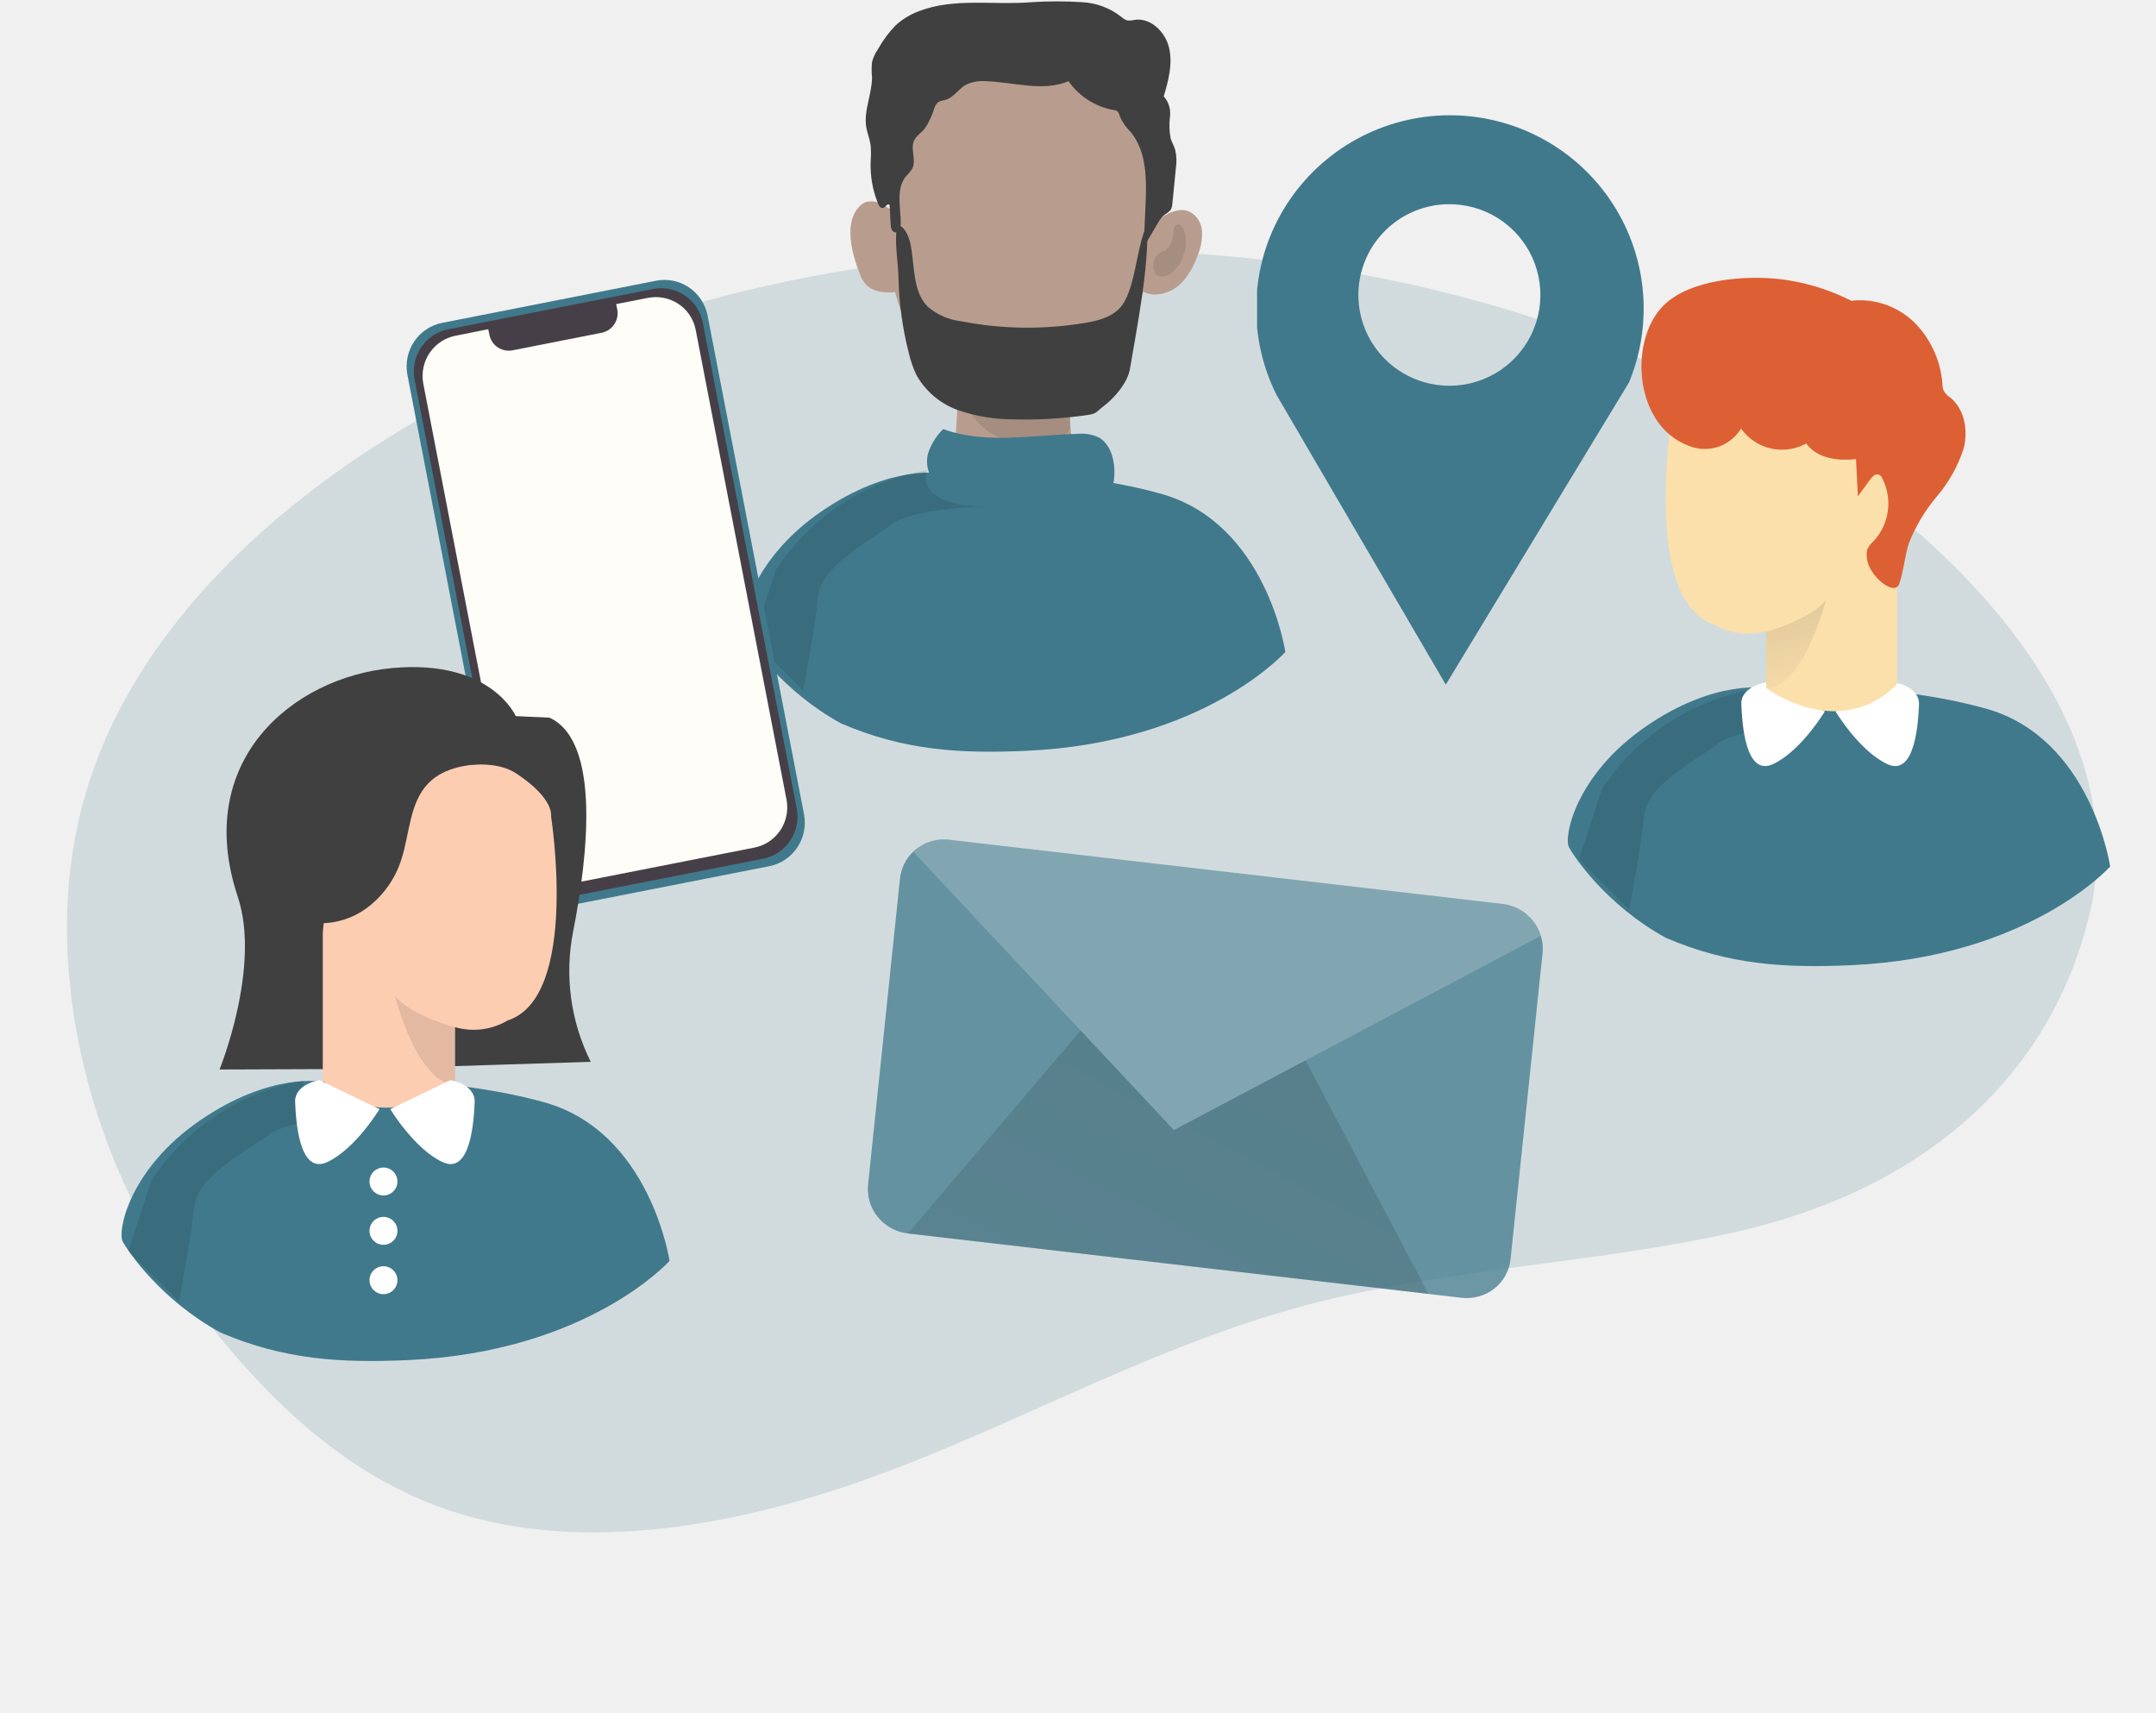
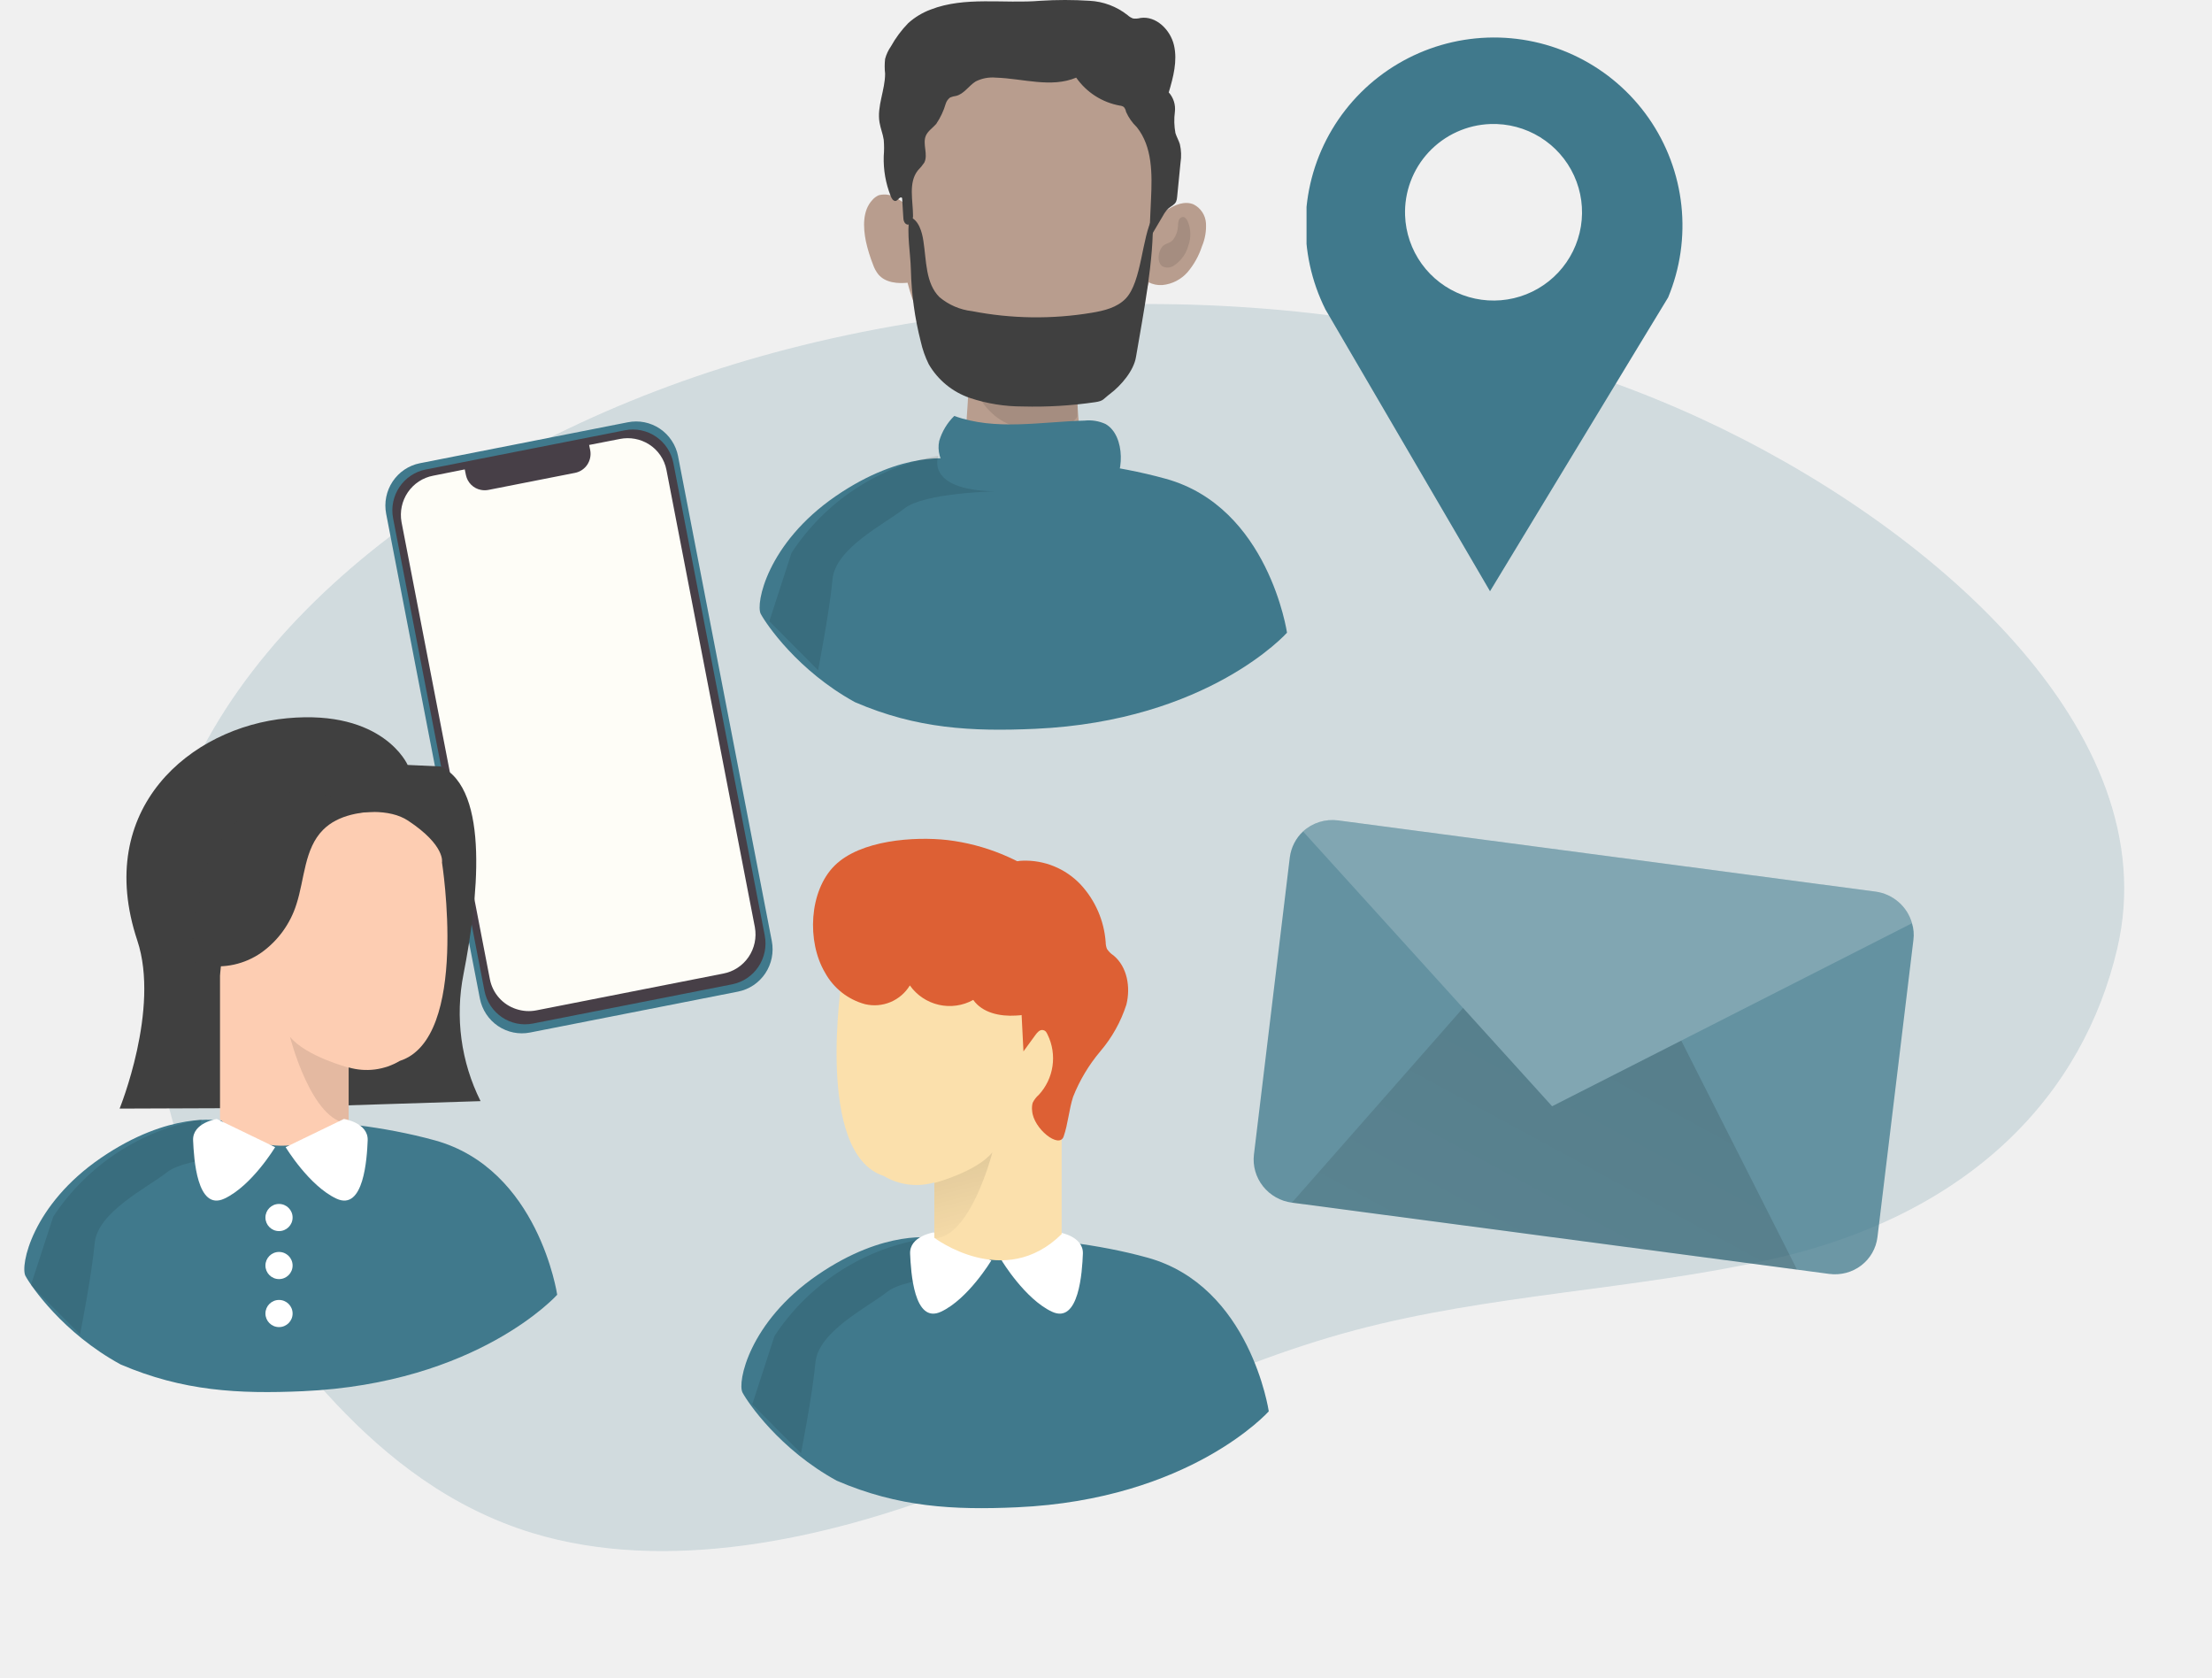
- <svg xmlns="http://www.w3.org/2000/svg" width="345" height="274" viewBox="0 0 345 274" fill="none">
-   <path opacity="0.18" d="M277.056 197.265C254.664 202.21 231.143 202.952 209.044 208.819C185.93 214.957 165.504 226.387 143.499 234.876C121.493 243.365 95.622 248.883 73.653 242.217C60.202 238.131 49.747 229.898 41.274 220.913C24.573 203.193 14.303 182.181 11.454 159.904C10.061 148.859 10.541 137.535 13.83 126.527C24.824 89.737 66.882 60.604 113.176 48.071C164.015 34.304 221.329 38.382 265.752 58.801C303.582 76.225 342.793 110.301 334.411 146.035C328.86 169.798 310.628 189.849 277.056 197.265Z" fill="#40798C" />
+ <svg xmlns="http://www.w3.org/2000/svg" width="364" height="276" viewBox="0 0 364 276" fill="none">
+   <path opacity="0.18" d="M291.056 207.265C268.664 212.21 245.143 212.952 223.044 218.819C199.93 224.957 179.504 236.387 157.499 244.876C135.493 253.365 109.622 258.883 87.653 252.217C74.202 248.131 63.747 239.898 55.274 230.913C38.573 213.193 28.303 192.181 25.453 169.904C24.061 158.859 24.541 147.535 27.83 136.527C38.824 99.737 80.882 70.604 127.176 58.071C178.015 44.304 235.329 48.382 279.752 68.801C317.582 86.225 356.793 120.301 348.411 156.035C342.86 179.798 324.628 199.849 291.056 207.265Z" fill="#40798C" />
  <g clip-path="url(#clip0)">
-     <path d="M230.919 18.46C225.731 18.645 220.672 20.125 216.206 22.765C211.74 25.405 208.01 29.121 205.358 33.572C202.706 38.023 201.217 43.067 201.027 48.242C200.837 53.416 201.953 58.555 204.271 63.188L206.249 66.575L231.352 109.54L255.858 69.112L260.659 61.209C262.646 56.426 263.396 51.221 262.842 46.073C262.289 40.925 260.448 35.998 257.489 31.744C254.53 27.489 250.547 24.044 245.906 21.723C241.266 19.402 236.115 18.28 230.927 18.46L230.919 18.46ZM231.421 32.677C234.299 32.577 237.143 33.33 239.593 34.842C242.042 36.353 243.987 38.556 245.182 41.169C246.376 43.783 246.767 46.692 246.304 49.528C245.841 52.363 244.546 54.998 242.582 57.099C240.618 59.2 238.073 60.674 235.269 61.333C232.466 61.991 229.529 61.806 226.831 60.801C224.133 59.795 221.794 58.014 220.111 55.683C218.427 53.352 217.475 50.576 217.373 47.705C217.306 45.798 217.616 43.897 218.286 42.11C218.955 40.322 219.971 38.684 221.276 37.289C222.58 35.893 224.148 34.768 225.888 33.977C227.629 33.185 229.509 32.744 231.421 32.677V32.677Z" fill="#40798C" />
+     <path d="M244.761 6.188C239.573 6.372 234.514 7.851 230.048 10.492C225.582 13.132 221.852 16.848 219.2 21.299C216.548 25.75 215.059 30.794 214.869 35.969C214.679 41.143 215.795 46.282 218.113 50.914L220.091 54.301L245.193 97.267L269.699 56.839L274.501 48.937C276.488 44.153 277.238 38.948 276.684 33.8C276.13 28.652 274.289 23.725 271.33 19.471C268.371 15.216 264.389 11.771 259.748 9.45C255.107 7.129 249.957 6.007 244.768 6.187L244.761 6.188ZM245.262 20.404C248.141 20.304 250.985 21.057 253.434 22.569C255.884 24.081 257.829 26.282 259.023 28.897C260.218 31.511 260.609 34.419 260.146 37.255C259.683 40.09 258.388 42.725 256.424 44.826C254.46 46.928 251.915 48.401 249.111 49.06C246.307 49.718 243.371 49.533 240.673 48.528C237.975 47.522 235.636 45.741 233.952 43.41C232.269 41.079 231.317 38.303 231.215 35.432C231.148 33.525 231.458 31.624 232.128 29.837C232.797 28.049 233.813 26.411 235.118 25.016C236.422 23.62 237.989 22.495 239.73 21.704C241.471 20.912 243.351 20.471 245.262 20.404V20.404Z" fill="#40798C" />
  </g>
-   <path d="M131.372 81.871C142.596 74.142 150.643 75.754 150.643 75.754C150.643 75.754 168.835 74.303 185.744 78.99C202.653 83.678 205.678 104.309 205.678 104.309C205.678 104.309 192.756 118.844 164.228 120.123C153.817 120.59 144.732 120.123 134.578 115.737C125.172 110.576 119.971 102.882 119.081 101.223C118.19 99.564 120.149 89.601 131.372 81.871Z" fill="#40798C" />
-   <path d="M153.405 59.555C153.405 59.555 153.17 72.66 152.015 75.337C150.861 78.014 161.068 86.196 171.522 78.724L172.216 75.445C172.216 75.445 170.367 66.339 171.522 58.394C172.676 50.449 153.405 59.555 153.405 59.555Z" fill="#B89D8E" />
-   <path d="M153.244 61.275C153.244 61.275 155.071 70.08 162.81 70.693C170.548 71.306 171.179 68.672 171.179 68.672L171.371 57.383L153.244 61.275Z" fill="url(#paint0_linear)" fill-opacity="0.1" />
-   <path d="M141.636 32.936C141.191 32.612 140.681 32.39 140.142 32.286C139.603 32.182 139.047 32.198 138.515 32.334C138.102 32.507 137.736 32.776 137.446 33.118C135.822 34.849 135.907 37.58 136.377 39.913C136.667 41.222 137.06 42.505 137.553 43.751C137.751 44.33 138.044 44.871 138.419 45.353C139.563 46.74 141.625 46.923 143.389 46.718C143.919 46.718 144.442 46.592 144.914 46.349C145.386 46.106 145.794 45.753 146.104 45.321C146.265 44.95 146.359 44.553 146.382 44.149C146.831 39.451 145.73 35.43 141.636 32.936Z" fill="#B89D8E" />
-   <path d="M185.812 34.849C187.127 33.925 188.837 33.215 190.312 33.85C190.89 34.143 191.381 34.583 191.737 35.126C192.093 35.669 192.302 36.296 192.343 36.946C192.416 38.249 192.189 39.551 191.68 40.752C191.177 42.295 190.382 43.726 189.339 44.966C188.275 46.194 186.783 46.963 185.171 47.116C184.366 47.177 183.56 47.007 182.847 46.627C182.134 46.246 181.543 45.67 181.141 44.966C180.749 44.021 180.566 43.001 180.607 41.977C180.533 41.186 180.624 40.388 180.874 39.634C181.505 38.075 184.465 35.785 185.812 34.849Z" fill="#B89D8E" />
-   <path d="M184.454 39.268C182.787 53.32 175.016 64.888 163.387 64.888C151.758 64.888 142.331 53.416 142.331 39.268C142.331 25.12 149.813 9.166 161.442 9.166C173.071 9.166 187.853 10.531 184.454 39.268Z" fill="#B89D8E" />
-   <path d="M142.342 32.807L142.534 35.946C142.534 36.441 142.694 37.021 143.175 37.161C143.656 37.301 144.127 36.43 144.137 35.785C144.137 33.205 143.336 30.291 144.928 28.259C145.327 27.863 145.685 27.427 145.997 26.958C146.66 25.614 145.655 23.905 146.254 22.529C146.606 21.744 147.387 21.26 147.953 20.605C148.648 19.58 149.178 18.451 149.524 17.261C149.653 16.86 149.904 16.511 150.241 16.261C150.562 16.127 150.9 16.036 151.245 15.992C152.549 15.659 153.319 14.315 154.452 13.616C155.477 13.103 156.625 12.887 157.765 12.993C162.222 13.133 166.861 14.724 170.987 12.993C172.682 15.416 175.259 17.07 178.159 17.594C178.401 17.609 178.634 17.691 178.832 17.831C179.023 18.062 179.148 18.34 179.196 18.637C179.621 19.582 180.224 20.436 180.97 21.153C183.546 24.378 183.492 28.84 183.3 32.979L183.001 39.548L185.277 35.699C185.512 35.249 185.819 34.843 186.186 34.495C186.603 34.14 187.158 33.925 187.415 33.42C187.523 33.168 187.585 32.898 187.597 32.624L188.152 26.991C188.315 25.976 188.279 24.938 188.046 23.937C187.853 23.314 187.511 22.744 187.319 22.12C187.105 20.975 187.072 19.803 187.223 18.648C187.296 18.069 187.245 17.481 187.071 16.924C186.898 16.368 186.607 15.855 186.218 15.422C186.966 12.907 187.671 10.241 187.084 7.682C186.496 5.123 184.134 2.79 181.558 3.177C181.168 3.281 180.761 3.311 180.361 3.263C180.023 3.147 179.713 2.96 179.452 2.715C177.655 1.291 175.463 0.465 173.178 0.35C170.487 0.178 167.788 0.178 165.097 0.35C159.048 0.855 152.699 -0.403 147.045 1.79C145.683 2.295 144.428 3.054 143.346 4.027C142.23 5.173 141.27 6.463 140.493 7.865C140.059 8.488 139.737 9.183 139.541 9.918C139.45 10.725 139.45 11.54 139.541 12.348C139.541 15.046 138.173 17.723 138.622 20.357C138.783 21.336 139.178 22.249 139.317 23.228C139.392 24.119 139.392 25.014 139.317 25.905C139.243 28.158 139.636 30.403 140.471 32.495C140.61 32.85 140.835 33.258 141.219 33.291C141.604 33.323 142 32.388 142.342 32.807Z" fill="#404040" />
-   <path d="M145.41 56.416C145.699 57.716 146.144 58.976 146.735 60.168C148.254 62.76 150.647 64.717 153.48 65.683C156.295 66.625 159.245 67.101 162.212 67.092C166.194 67.2 170.178 66.962 174.119 66.382C175.53 66.178 175.423 65.866 176.556 65.017C178.384 63.641 180.479 61.19 180.831 58.921C181.964 52.18 183.856 42.795 183.578 35.957C181.761 39.333 181.783 46.557 179.143 49.331C177.71 50.826 175.573 51.342 173.542 51.675C167.008 52.763 160.334 52.672 153.832 51.406C151.865 51.182 150.007 50.382 148.488 49.105C146.179 46.816 146.35 43.128 145.848 39.903C145.645 38.483 145.1 36.366 143.55 35.893C143.08 38.72 143.721 41.816 143.785 44.665C143.881 48.632 144.426 52.574 145.41 56.416V56.416Z" fill="#404040" />
-   <path d="M140.193 37.441C140.198 37.118 140.158 36.796 140.076 36.484C140.032 36.329 139.942 36.191 139.818 36.089C139.693 35.987 139.541 35.926 139.381 35.914C139.039 35.914 138.793 36.237 138.633 36.538C138.058 37.813 138 39.263 138.472 40.58C138.823 41.923 139.647 43.093 140.792 43.87C141.072 44.08 141.404 44.206 141.752 44.234C142.1 44.263 142.449 44.192 142.758 44.031C143.827 43.289 143.41 41.117 142.448 40.516C141.861 40.15 141.38 40.193 140.92 39.548C140.48 38.931 140.228 38.199 140.193 37.441V37.441Z" fill="url(#paint1_linear)" />
-   <path d="M187.736 37.441C187.732 37.118 187.771 36.796 187.854 36.484C187.897 36.329 187.987 36.191 188.112 36.089C188.236 35.987 188.389 35.926 188.549 35.914C188.891 35.914 189.136 36.237 189.297 36.538C189.872 37.813 189.929 39.263 189.457 40.58C189.107 41.923 188.282 43.093 187.138 43.87C186.858 44.08 186.525 44.206 186.177 44.234C185.83 44.263 185.481 44.192 185.171 44.031C184.102 43.289 184.53 41.117 185.481 40.516C186.069 40.15 186.55 40.193 187.009 39.548C187.449 38.931 187.702 38.199 187.736 37.441V37.441Z" fill="url(#paint2_linear)" fill-opacity="0.1" />
-   <path d="M175.807 69.973C174.737 69.485 173.556 69.292 172.387 69.414C165.172 69.607 157.712 71.112 150.925 68.65C149.761 69.787 148.907 71.204 148.445 72.768C147.75 76.069 150.519 79.132 153.511 80.638C158.567 83.196 164.488 83.143 170.132 82.788C172.344 82.659 174.739 82.433 176.385 80.928C179.003 78.584 179.142 71.854 175.807 69.973Z" fill="#40798C" />
-   <path d="M148.305 75.22C148.305 75.22 145.975 80.821 157.594 81.058C157.594 81.058 145.975 81.294 142.726 83.864C139.477 86.433 131.343 90.4 130.883 95.55C130.424 100.699 128.511 110.483 128.511 110.483L120.495 102.419L124.15 91.163C126.885 86.992 130.439 83.427 134.592 80.685C138.746 77.944 143.412 76.084 148.305 75.22Z" fill="url(#paint3_linear)" fill-opacity="0.1" />
-   <path d="M263.36 116.234C274.583 108.517 282.631 110.127 282.631 110.127C282.631 110.127 300.822 108.678 317.731 113.358C334.641 118.037 337.665 138.634 337.665 138.634C337.665 138.634 324.743 153.145 296.216 154.423C285.805 154.889 276.72 154.423 266.566 150.043C257.16 144.891 251.959 137.21 251.068 135.554C250.177 133.897 252.136 123.951 263.36 116.234Z" fill="#40798C" />
-   <path d="M280.482 110.331C280.482 110.331 278.152 115.923 289.77 116.159C289.77 116.159 278.152 116.395 274.902 118.96C271.653 121.525 263.519 125.486 263.06 130.627C262.6 135.768 260.687 145.535 260.687 145.535L252.671 137.485L256.326 126.248C259.062 122.084 262.615 118.524 266.769 115.787C270.922 113.05 275.589 111.193 280.482 110.331Z" fill="url(#paint4_linear)" fill-opacity="0.1" />
-   <path d="M282.502 109.204C282.502 109.204 278.515 109.816 278.644 112.714C278.772 115.612 279.253 124.338 283.731 122.245C288.21 120.152 292.004 113.819 292.004 113.819L282.502 109.204Z" fill="white" />
-   <path d="M303.206 109.204C303.206 109.204 307.193 109.816 307.075 112.714C306.958 115.612 306.455 124.338 301.988 122.245C297.52 120.152 293.715 113.819 293.715 113.819L303.206 109.204Z" fill="white" />
-   <path d="M267.432 67.43C267.432 67.43 262.9 96.227 274.294 99.909C275.536 100.651 276.917 101.129 278.351 101.313C279.785 101.498 281.242 101.385 282.631 100.982V110.084C282.631 110.084 294.142 118.821 303.58 109.472V86.041C303.58 86.041 302.511 71.713 299.657 73.237C299.005 73.602 293.244 73.001 292.304 62.504C292.304 62.504 279.071 56.6 272.947 60.658C266.822 64.715 267.432 67.43 267.432 67.43Z" fill="#FBE0AC" />
-   <path d="M264.642 66.465C265.335 67.728 266.274 68.838 267.403 69.728C268.532 70.619 269.829 71.272 271.215 71.649C272.613 71.983 274.079 71.865 275.406 71.312C276.733 70.759 277.851 69.798 278.601 68.568C279.746 70.182 281.441 71.316 283.365 71.756C285.289 72.195 287.306 71.909 289.033 70.951C290.551 73.098 293.447 73.688 296.045 73.527C299.374 73.376 302.545 72.054 305.001 69.792C306.195 68.646 307.107 67.236 307.663 65.675C308.22 64.114 308.406 62.444 308.208 60.797C307.642 56.944 304.745 53.842 301.645 51.513C296.745 47.764 290.938 45.396 284.822 44.655C279.296 44.032 270.467 44.655 266.234 48.841C262.002 53.027 261.617 61.355 264.642 66.465Z" fill="#DD6034" />
-   <path d="M282.631 101.068C282.631 101.068 289.61 99.222 292.186 96.023C292.186 96.023 288.627 110.052 282.631 110.17V101.068Z" fill="url(#paint5_linear)" fill-opacity="0.2" />
-   <path d="M296.793 69.491L297.296 79.419L299.284 76.693C299.583 76.274 299.989 75.824 300.491 75.909C300.994 75.995 301.111 76.35 301.282 76.693C302.057 78.293 302.333 80.091 302.074 81.85C301.815 83.611 301.032 85.251 299.829 86.557C299.405 86.924 299.06 87.373 298.813 87.877C298.694 88.314 298.665 88.77 298.728 89.219C298.931 92.117 303.185 95.519 303.912 93.415C304.638 91.311 304.777 89.025 305.462 86.9C306.544 84.166 308.064 81.629 309.961 79.387C311.877 77.138 313.331 74.529 314.237 71.713C314.942 68.858 314.386 65.498 312.099 63.62C311.669 63.344 311.305 62.978 311.03 62.547C310.9 62.204 310.831 61.84 310.827 61.473C310.574 57.908 309.105 54.538 306.669 51.932C305.444 50.644 303.96 49.632 302.317 48.962C300.674 48.293 298.908 47.98 297.135 48.046C296.535 48.05 295.943 48.189 295.404 48.454C294.912 48.795 294.498 49.236 294.187 49.748C293.876 50.261 293.675 50.832 293.597 51.427C292.454 56.794 294.933 62.16 295.863 67.613" fill="#DD6034" />
-   <path d="M145.284 197.349L233.878 207.639C235.762 207.856 237.646 207.327 239.116 206.168C240.586 205.009 241.522 203.314 241.718 201.455L246.842 152.464C246.943 151.548 246.848 150.618 246.564 149.735C246.166 148.39 245.375 147.187 244.291 146.277C243.206 145.368 241.877 144.793 240.472 144.627L151.858 134.349C150.813 134.231 149.757 134.34 148.766 134.67C147.775 135 146.872 135.542 146.122 136.258C144.946 137.398 144.205 138.906 144.018 140.533L138.906 189.544C138.812 190.463 138.902 191.394 139.171 192.284C139.441 193.174 139.885 194.005 140.477 194.73C141.069 195.454 141.799 196.059 142.624 196.508C143.448 196.958 144.353 197.244 145.284 197.349Z" fill="#40798C" fill-opacity="0.75" />
-   <path d="M146.122 136.258L187.838 180.802L246.564 149.735C246.166 148.39 245.375 147.186 244.291 146.277C243.206 145.368 241.877 144.793 240.472 144.627L151.858 134.349C150.813 134.231 149.757 134.34 148.766 134.67C147.775 135 146.872 135.542 146.122 136.258Z" fill="url(#paint6_linear)" fill-opacity="0.45" />
-   <path d="M208.914 169.661L228.565 207.007L145.283 197.349L172.929 164.868L187.837 180.802L208.914 169.661Z" fill="url(#paint7_linear)" fill-opacity="0.45" />
+   <path d="M137.481 81.651C148.704 73.921 156.752 75.534 156.752 75.534C156.752 75.534 174.943 74.082 191.852 78.77C208.762 83.457 211.786 104.088 211.786 104.088C211.786 104.088 198.864 118.623 170.337 119.903C159.926 120.37 150.841 119.903 140.687 115.516C131.281 110.356 126.08 102.661 125.189 101.002C124.299 99.343 126.257 89.38 137.481 81.651Z" fill="#40798C" />
+   <path d="M159.513 59.334C159.513 59.334 159.278 72.44 158.124 75.117C156.969 77.794 167.177 85.975 177.63 78.503L178.325 75.224C178.325 75.224 176.476 66.118 177.63 58.173C178.784 50.228 159.513 59.334 159.513 59.334Z" fill="#B89D8E" />
+   <path d="M159.353 61.054C159.353 61.054 161.18 69.859 168.919 70.472C176.657 71.085 177.288 68.451 177.288 68.451L177.48 57.163L159.353 61.054Z" fill="url(#paint0_linear)" fill-opacity="0.1" />
+   <path d="M147.745 32.715C147.3 32.391 146.79 32.169 146.251 32.065C145.711 31.961 145.156 31.977 144.624 32.113C144.211 32.286 143.845 32.555 143.555 32.898C141.93 34.629 142.016 37.359 142.486 39.692C142.775 41.001 143.169 42.285 143.662 43.53C143.86 44.109 144.152 44.65 144.527 45.132C145.671 46.519 147.734 46.702 149.497 46.498C150.028 46.498 150.55 46.371 151.022 46.128C151.494 45.885 151.902 45.533 152.212 45.1C152.374 44.729 152.468 44.332 152.49 43.928C152.939 39.23 151.838 35.209 147.745 32.715Z" fill="#B89D8E" />
+   <path d="M191.921 34.629C193.235 33.704 194.945 32.995 196.42 33.629C196.998 33.922 197.489 34.362 197.846 34.905C198.202 35.448 198.411 36.076 198.451 36.725C198.525 38.028 198.298 39.331 197.789 40.531C197.285 42.074 196.49 43.505 195.448 44.745C194.384 45.973 192.891 46.743 191.279 46.895C190.474 46.956 189.669 46.787 188.956 46.406C188.242 46.026 187.651 45.45 187.25 44.745C186.857 43.8 186.675 42.78 186.715 41.757C186.641 40.965 186.732 40.167 186.983 39.413C187.613 37.854 190.574 35.564 191.921 34.629Z" fill="#B89D8E" />
+   <path d="M190.563 39.047C188.895 53.099 181.125 64.667 169.496 64.667C157.867 64.667 148.439 53.196 148.439 39.047C148.439 24.899 155.921 8.945 167.55 8.945C179.179 8.945 193.962 10.31 190.563 39.047Z" fill="#B89D8E" />
+   <path d="M148.45 32.586L148.643 35.725C148.643 36.22 148.803 36.8 149.284 36.94C149.765 37.08 150.235 36.209 150.246 35.564C150.246 32.984 149.444 30.07 151.037 28.038C151.435 27.642 151.793 27.206 152.106 26.738C152.768 25.394 151.764 23.684 152.362 22.308C152.715 21.523 153.495 21.04 154.062 20.384C154.756 19.359 155.287 18.231 155.633 17.04C155.762 16.64 156.012 16.29 156.349 16.04C156.67 15.906 157.008 15.815 157.354 15.772C158.658 15.438 159.427 14.095 160.56 13.396C161.586 12.882 162.733 12.666 163.874 12.772C168.331 12.912 172.969 14.503 177.095 12.772C178.79 15.196 181.368 16.849 184.267 17.373C184.509 17.388 184.742 17.47 184.941 17.61C185.131 17.841 185.257 18.12 185.304 18.416C185.73 19.362 186.332 20.216 187.078 20.932C189.654 24.157 189.601 28.619 189.408 32.758L189.109 39.327L191.386 35.478C191.62 35.029 191.927 34.622 192.294 34.274C192.711 33.919 193.267 33.704 193.523 33.199C193.631 32.947 193.693 32.677 193.705 32.403L194.261 26.77C194.424 25.755 194.388 24.718 194.154 23.717C193.962 23.093 193.62 22.523 193.427 21.9C193.213 20.755 193.18 19.582 193.331 18.427C193.405 17.848 193.353 17.261 193.18 16.704C193.006 16.147 192.715 15.635 192.326 15.202C193.074 12.686 193.78 10.02 193.192 7.461C192.604 4.902 190.242 2.569 187.666 2.957C187.276 3.061 186.87 3.09 186.469 3.043C186.131 2.926 185.822 2.739 185.56 2.494C183.763 1.071 181.571 0.244 179.286 0.129C176.596 -0.043 173.897 -0.043 171.206 0.129C165.156 0.634 158.807 -0.624 153.153 1.57C151.792 2.075 150.537 2.833 149.455 3.806C148.338 4.952 147.379 6.243 146.601 7.644C146.167 8.267 145.845 8.962 145.65 9.697C145.558 10.505 145.558 11.32 145.65 12.127C145.65 14.826 144.282 17.503 144.731 20.137C144.891 21.115 145.286 22.029 145.425 23.007C145.5 23.898 145.5 24.793 145.425 25.684C145.352 27.938 145.745 30.182 146.58 32.274C146.719 32.629 146.943 33.038 147.328 33.07C147.713 33.102 148.108 32.167 148.45 32.586Z" fill="#404040" />
+   <path d="M151.518 56.195C151.807 57.496 152.252 58.756 152.844 59.947C154.362 62.539 156.756 64.496 159.588 65.463C162.404 66.405 165.353 66.88 168.32 66.871C172.302 66.979 176.286 66.742 180.227 66.162C181.638 65.957 181.531 65.645 182.664 64.796C184.492 63.42 186.587 60.969 186.94 58.7C188.073 51.959 189.965 42.574 189.687 35.736C187.87 39.112 187.891 46.337 185.251 49.111C183.819 50.605 181.681 51.121 179.65 51.454C173.117 52.543 166.443 52.452 159.941 51.185C157.974 50.961 156.116 50.161 154.597 48.885C152.288 46.595 152.459 42.907 151.956 39.682C151.753 38.263 151.208 36.145 149.658 35.672C149.188 38.499 149.829 41.596 149.894 44.445C149.989 48.411 150.534 52.353 151.518 56.195V56.195Z" fill="#404040" />
+   <path d="M146.302 37.22C146.306 36.897 146.266 36.575 146.184 36.263C146.14 36.108 146.05 35.97 145.926 35.868C145.802 35.766 145.649 35.705 145.489 35.693C145.147 35.693 144.901 36.016 144.741 36.317C144.166 37.592 144.109 39.042 144.581 40.359C144.931 41.703 145.756 42.872 146.9 43.649C147.18 43.859 147.513 43.985 147.86 44.014C148.208 44.042 148.557 43.972 148.867 43.81C149.936 43.069 149.519 40.897 148.557 40.295C147.969 39.929 147.488 39.972 147.028 39.327C146.589 38.71 146.336 37.978 146.302 37.22V37.22Z" fill="url(#paint1_linear)" />
+   <path d="M193.845 37.22C193.84 36.897 193.88 36.575 193.962 36.263C194.006 36.108 194.096 35.97 194.22 35.868C194.344 35.766 194.497 35.705 194.657 35.693C194.999 35.693 195.245 36.016 195.405 36.317C195.98 37.592 196.037 39.042 195.566 40.359C195.215 41.703 194.391 42.872 193.246 43.649C192.966 43.859 192.634 43.985 192.286 44.014C191.938 44.042 191.589 43.972 191.279 43.81C190.211 43.069 190.638 40.897 191.589 40.295C192.177 39.929 192.658 39.972 193.118 39.327C193.558 38.71 193.81 37.978 193.845 37.22V37.22Z" fill="url(#paint2_linear)" fill-opacity="0.1" />
+   <path d="M181.916 69.752C180.845 69.264 179.665 69.071 178.495 69.193C171.281 69.386 163.82 70.892 157.033 68.43C155.87 69.566 155.016 70.984 154.553 72.547C153.859 75.848 156.627 78.912 159.62 80.417C164.675 82.976 170.597 82.922 176.24 82.567C178.453 82.438 180.847 82.212 182.493 80.707C185.112 78.364 185.251 71.633 181.916 69.752Z" fill="#40798C" />
+   <path d="M154.414 74.999C154.414 74.999 152.084 80.6 163.702 80.837C163.702 80.837 152.084 81.073 148.834 83.643C145.585 86.212 137.451 90.179 136.992 95.329C136.532 100.479 134.619 110.262 134.619 110.262L126.603 102.199L130.258 90.943C132.994 86.772 136.547 83.206 140.701 80.465C144.854 77.723 149.521 75.863 154.414 74.999Z" fill="url(#paint3_linear)" fill-opacity="0.1" />
  <g clip-path="url(#clip1)">
-     <path d="M113.235 50.526L128.656 130.258C129.013 132.105 128.629 134.02 127.586 135.582C126.544 137.143 124.93 138.223 123.099 138.584L88.883 145.314C87.054 145.678 85.155 145.295 83.606 144.248C82.056 143.201 80.981 141.577 80.618 139.731V139.731L65.197 59.982C64.84 58.135 65.224 56.221 66.264 54.66C67.305 53.099 68.918 52.019 70.748 51.656V51.656L104.958 44.92C105.865 44.738 106.798 44.738 107.704 44.92C108.611 45.102 109.473 45.462 110.242 45.98C111.01 46.498 111.67 47.163 112.184 47.938C112.697 48.713 113.054 49.583 113.235 50.497V50.497V50.526Z" fill="#40798C" />
-     <path d="M104.489 46.237L71.713 52.687C68.026 53.413 65.621 57.016 66.34 60.735L81.365 138.417C82.085 142.136 85.657 144.563 89.344 143.837L122.119 137.387C125.806 136.661 128.211 133.058 127.492 129.339L112.467 51.657C111.747 47.938 108.175 45.511 104.489 46.237Z" fill="#473F47" />
-     <path d="M111.32 52.763L125.869 127.986C126.181 129.695 125.808 131.459 124.832 132.89C123.855 134.322 122.355 135.303 120.661 135.619L89.953 141.662C88.828 141.89 87.663 141.815 86.575 141.446C85.492 141.093 84.522 140.455 83.765 139.597C83.007 138.739 82.491 137.694 82.268 136.568L67.725 61.339C67.414 59.629 67.789 57.864 68.768 56.433C69.747 55.002 71.249 54.021 72.944 53.706L78.129 52.672L78.326 53.627C78.457 54.232 78.761 54.784 79.202 55.215C79.643 55.645 80.2 55.934 80.804 56.046C81.207 56.126 81.622 56.126 82.026 56.046L96.282 53.24C97.094 53.079 97.811 52.603 98.279 51.913C98.746 51.224 98.927 50.377 98.781 49.555L98.596 48.652L103.663 47.663C105.314 47.334 107.028 47.653 108.454 48.555C109.192 49.021 109.828 49.635 110.32 50.359C110.813 51.083 111.154 51.901 111.32 52.763V52.763Z" fill="#FEFDF7" />
+     <path d="M111.584 75.077L127.006 154.809C127.363 156.657 126.978 158.572 125.936 160.133C124.894 161.694 123.28 162.774 121.449 163.135L87.233 169.865C85.403 170.229 83.505 169.846 81.955 168.799C80.405 167.752 79.331 166.128 78.968 164.282V164.282L63.546 84.533C63.189 82.687 63.573 80.772 64.614 79.211C65.655 77.65 67.268 76.57 69.098 76.207V76.207L103.308 69.472C104.214 69.29 105.147 69.289 106.054 69.471C106.96 69.653 107.823 70.013 108.591 70.531C109.36 71.049 110.02 71.714 110.533 72.49C111.047 73.265 111.404 74.134 111.584 75.049V75.049V75.077Z" fill="#40798C" />
+     <path d="M102.838 70.788L70.063 77.239C66.376 77.964 63.97 81.567 64.69 85.286L79.715 162.968C80.434 166.687 84.006 169.114 87.693 168.388L120.469 161.938C124.155 161.212 126.561 157.61 125.842 153.891L110.816 76.208C110.097 72.489 106.525 70.063 102.838 70.788Z" fill="#473F47" />
+     <path d="M109.67 77.315L124.219 152.538C124.531 154.246 124.158 156.01 123.181 157.442C122.205 158.873 120.704 159.855 119.011 160.171L88.303 166.213C87.177 166.441 86.013 166.366 84.925 165.998C83.841 165.644 82.871 165.006 82.114 164.148C81.357 163.291 80.84 162.245 80.617 161.119L66.074 85.891C65.764 84.18 66.139 82.416 67.118 80.984C68.096 79.553 69.598 78.572 71.293 78.257L76.479 77.224L76.676 78.178C76.806 78.783 77.111 79.335 77.552 79.766C77.993 80.197 78.55 80.486 79.153 80.597C79.557 80.677 79.972 80.677 80.375 80.597L94.631 77.792C95.444 77.63 96.161 77.154 96.629 76.465C97.096 75.775 97.277 74.928 97.131 74.106L96.945 73.203L102.013 72.215C103.664 71.885 105.378 72.204 106.804 73.106C107.542 73.572 108.177 74.186 108.67 74.91C109.163 75.634 109.503 76.453 109.67 77.315V77.315Z" fill="#FEFDF7" />
  </g>
-   <path d="M32.059 179.222C43.4 171.465 51.531 173.084 51.531 173.084C51.531 173.084 69.912 171.627 86.998 176.331C104.083 181.034 107.139 201.736 107.139 201.736C107.139 201.736 94.082 216.321 65.258 217.605C54.738 218.073 45.559 217.605 35.299 213.203C25.795 208.025 20.54 200.304 19.64 198.64C18.74 196.975 20.719 186.978 32.059 179.222Z" fill="#40798C" />
-   <path d="M91.72 148.997C94.064 137.044 96.17 118.597 87.93 114.822L82.53 114.573C82.53 114.573 78.566 105.404 62.69 106.892C46.815 108.381 30.809 121.747 38.045 143.463C41.804 154.726 35.129 171.112 35.129 171.112L58.478 171.026L94.528 169.882C91.302 163.424 90.314 156.077 91.72 148.997V148.997Z" fill="#404040" />
-   <path d="M88.179 130.604C88.179 130.604 92.758 159.548 81.245 163.259C79.99 164.006 78.595 164.487 77.145 164.673C75.696 164.858 74.225 164.744 72.821 164.338V173.497C72.821 173.497 61.19 182.278 51.654 172.871V149.246C51.654 149.246 52.734 134.855 55.617 136.386C56.276 136.742 62.097 136.138 63.048 125.599C63.048 125.599 76.418 119.655 82.606 123.743C88.794 127.832 88.179 130.604 88.179 130.604Z" fill="#FDCDB2" />
-   <path d="M72.822 164.37C72.822 164.37 65.77 162.514 63.167 159.299C63.167 159.299 66.752 173.399 72.822 173.528V164.37Z" fill="black" fill-opacity="0.1" />
-   <path d="M78.599 122.211C75.024 122.211 71.136 122.718 68.62 125.242C65.509 128.36 65.585 133.323 64.224 137.508C63.219 140.697 61.207 143.475 58.489 145.426C57.129 146.385 55.59 147.063 53.964 147.42C52.337 147.778 50.656 147.808 49.018 147.508C48.682 147.473 48.356 147.37 48.061 147.205C47.766 147.04 47.507 146.816 47.301 146.548C47.073 146.064 46.995 145.524 47.074 144.995C47.387 139.062 48.089 132.923 51.156 127.842C52.868 125.033 55.231 122.676 58.047 120.97C59.682 119.927 61.524 119.25 63.447 118.986C67.227 118.554 70.898 120.237 74.322 121.887" fill="#404040" />
-   <path d="M72.044 172.817C72.044 172.817 76.072 173.432 75.953 176.345C75.835 179.257 75.327 188.028 70.813 185.924C66.298 183.82 62.454 177.456 62.454 177.456L72.044 172.817Z" fill="white" />
-   <path d="M61.363 191.264C62.598 191.264 63.599 190.264 63.599 189.031C63.599 187.798 62.598 186.798 61.363 186.798C60.128 186.798 59.127 187.798 59.127 189.031C59.127 190.264 60.128 191.264 61.363 191.264Z" fill="white" />
-   <path d="M61.363 199.16C62.598 199.16 63.599 198.161 63.599 196.927C63.599 195.694 62.598 194.694 61.363 194.694C60.128 194.694 59.127 195.694 59.127 196.927C59.127 198.161 60.128 199.16 61.363 199.16Z" fill="white" />
-   <path d="M61.363 207.057C62.598 207.057 63.599 206.057 63.599 204.824C63.599 203.591 62.598 202.591 61.363 202.591C60.128 202.591 59.127 203.591 59.127 204.824C59.127 206.057 60.128 207.057 61.363 207.057Z" fill="white" />
-   <path d="M48.629 172.871C48.629 172.871 46.275 178.491 58.014 178.728C58.014 178.728 46.275 178.966 42.992 181.544C39.709 184.122 31.49 188.103 31.026 193.27C30.561 198.438 28.629 208.254 28.629 208.254L20.529 200.164L24.222 188.869C26.986 184.683 30.577 181.106 34.773 178.355C38.97 175.604 43.685 173.738 48.629 172.871Z" fill="url(#paint8_linear)" fill-opacity="0.1" />
-   <path d="M51.124 172.817C51.124 172.817 47.096 173.432 47.225 176.345C47.355 179.257 47.841 188.028 52.366 185.924C56.891 183.82 60.725 177.456 60.725 177.456L51.124 172.817Z" fill="white" />
+   <path d="M134.481 209.785C145.704 202.068 153.752 203.678 153.752 203.678C153.752 203.678 171.943 202.229 188.852 206.909C205.762 211.589 208.786 232.185 208.786 232.185C208.786 232.185 195.864 246.697 167.337 247.974C156.926 248.44 147.841 247.974 137.687 243.595C128.281 238.443 123.08 230.761 122.189 229.105C121.299 227.448 123.257 217.502 134.481 209.785Z" fill="#40798C" />
+   <path d="M151.603 203.882C151.603 203.882 149.273 209.474 160.891 209.71C160.891 209.71 149.273 209.946 146.023 212.511C142.774 215.077 134.64 219.037 134.181 224.178C133.721 229.319 131.808 239.086 131.808 239.086L123.792 231.036L127.447 219.799C130.183 215.635 133.736 212.075 137.89 209.338C142.043 206.601 146.71 204.745 151.603 203.882Z" fill="url(#paint4_linear)" fill-opacity="0.1" />
+   <path d="M153.623 202.755C153.623 202.755 149.636 203.367 149.765 206.265C149.893 209.163 150.374 217.889 154.852 215.796C159.331 213.703 163.125 207.371 163.125 207.371L153.623 202.755Z" fill="white" />
+   <path d="M174.327 202.755C174.327 202.755 178.314 203.367 178.196 206.265C178.079 209.163 177.577 217.889 173.109 215.796C168.641 213.703 164.836 207.371 164.836 207.371L174.327 202.755Z" fill="white" />
+   <path d="M138.553 160.982C138.553 160.982 134.021 189.779 145.415 193.46C146.657 194.202 148.038 194.68 149.472 194.865C150.906 195.049 152.363 194.936 153.752 194.533V203.635C153.752 203.635 165.263 212.372 174.701 203.023V179.593C174.701 179.593 173.632 165.264 170.778 166.788C170.126 167.153 164.365 166.552 163.425 156.055C163.425 156.055 150.192 150.152 144.068 154.209C137.943 158.266 138.553 160.982 138.553 160.982Z" fill="#FBE0AC" />
+   <path d="M135.764 160.016C136.456 161.279 137.395 162.389 138.525 163.28C139.654 164.17 140.951 164.824 142.337 165.2C143.734 165.534 145.201 165.417 146.528 164.863C147.854 164.31 148.973 163.35 149.723 162.119C150.867 163.733 152.563 164.867 154.486 165.307C156.41 165.746 158.428 165.46 160.155 164.502C161.672 166.649 164.569 167.239 167.166 167.078C170.496 166.928 173.667 165.605 176.123 163.343C177.317 162.197 178.228 160.788 178.785 159.226C179.342 157.665 179.528 155.995 179.33 154.349C178.763 150.495 175.867 147.394 172.767 145.064C167.867 141.315 162.059 138.947 155.943 138.206C150.417 137.583 141.589 138.206 137.356 142.392C133.123 146.578 132.739 154.907 135.764 160.016Z" fill="#DD6034" />
+   <path d="M153.752 194.619C153.752 194.619 160.732 192.773 163.307 189.575C163.307 189.575 159.748 203.603 153.752 203.721V194.619Z" fill="url(#paint5_linear)" fill-opacity="0.2" />
+   <path d="M167.914 163.042L168.417 172.97L170.405 170.244C170.704 169.826 171.11 169.375 171.612 169.461C172.115 169.547 172.232 169.901 172.403 170.244C173.179 171.844 173.454 173.642 173.195 175.402C172.936 177.162 172.153 178.802 170.95 180.108C170.526 180.475 170.181 180.924 169.934 181.428C169.815 181.865 169.786 182.321 169.849 182.77C170.052 185.668 174.306 189.07 175.033 186.966C175.76 184.863 175.899 182.577 176.583 180.451C177.665 177.718 179.185 175.18 181.082 172.938C182.998 170.689 184.452 168.081 185.358 165.264C186.063 162.409 185.507 159.05 183.22 157.171C182.791 156.896 182.426 156.529 182.151 156.098C182.021 155.755 181.952 155.392 181.948 155.025C181.695 151.459 180.226 148.09 177.79 145.483C176.565 144.195 175.082 143.183 173.438 142.514C171.795 141.844 170.029 141.532 168.256 141.597C167.656 141.601 167.064 141.741 166.525 142.005C166.034 142.347 165.619 142.788 165.308 143.3C164.997 143.812 164.796 144.384 164.718 144.978C163.575 150.345 166.054 155.712 166.984 161.164" fill="#DD6034" />
+   <path d="M16.611 190.493C27.951 182.736 36.082 184.355 36.082 184.355C36.082 184.355 54.464 182.898 71.549 187.602C88.634 192.305 91.69 213.007 91.69 213.007C91.69 213.007 78.633 227.592 49.809 228.876C39.29 229.344 30.11 228.876 19.85 224.474C10.346 219.296 5.091 211.575 4.191 209.911C3.291 208.246 5.27 198.249 16.611 190.493Z" fill="#40798C" />
+   <path d="M76.272 160.268C78.615 148.315 80.721 129.868 72.481 126.093L67.081 125.844C67.081 125.844 63.117 116.675 47.242 118.163C31.366 119.652 15.361 133.018 22.597 154.734C26.355 165.997 19.681 182.383 19.681 182.383L43.03 182.297L79.079 181.153C75.853 174.695 74.865 167.348 76.272 160.268V160.268Z" fill="#404040" />
+   <path d="M72.73 141.875C72.73 141.875 77.309 170.819 65.796 174.53C64.541 175.277 63.146 175.758 61.697 175.944C60.248 176.129 58.776 176.015 57.373 175.609V184.768C57.373 184.768 45.741 193.549 36.205 184.142V160.517C36.205 160.517 37.285 146.126 40.169 147.657C40.827 148.013 46.648 147.409 47.599 136.87C47.599 136.87 60.969 130.926 67.157 135.014C73.346 139.103 72.73 141.875 72.73 141.875Z" fill="#FDCDB2" />
+   <path d="M57.373 175.641C57.373 175.641 50.321 173.785 47.718 170.57C47.718 170.57 51.304 184.67 57.373 184.799V175.641Z" fill="black" fill-opacity="0.1" />
+   <path d="M63.15 133.482C59.575 133.482 55.687 133.989 53.171 136.513C50.061 139.631 50.136 144.594 48.775 148.779C47.771 151.968 45.759 154.746 43.041 156.697C41.68 157.656 40.141 158.334 38.515 158.691C36.889 159.049 35.207 159.079 33.569 158.779C33.233 158.744 32.907 158.641 32.612 158.476C32.317 158.311 32.058 158.087 31.852 157.819C31.625 157.335 31.546 156.795 31.625 156.266C31.939 150.333 32.641 144.194 35.708 139.113C37.419 136.304 39.782 133.947 42.598 132.241C44.233 131.198 46.076 130.521 47.998 130.257C51.778 129.825 55.45 131.508 58.873 133.158" fill="#404040" />
+   <path d="M56.595 184.088C56.595 184.088 60.623 184.703 60.505 187.616C60.386 190.528 59.878 199.299 55.364 197.195C50.85 195.091 47.005 188.727 47.005 188.727L56.595 184.088Z" fill="white" />
+   <path d="M45.914 202.535C47.149 202.535 48.15 201.535 48.15 200.302C48.15 199.069 47.149 198.069 45.914 198.069C44.68 198.069 43.679 199.069 43.679 200.302C43.679 201.535 44.68 202.535 45.914 202.535Z" fill="white" />
+   <path d="M45.914 210.431C47.149 210.431 48.15 209.432 48.15 208.198C48.15 206.965 47.149 205.965 45.914 205.965C44.68 205.965 43.679 206.965 43.679 208.198C43.679 209.432 44.68 210.431 45.914 210.431Z" fill="white" />
+   <path d="M45.914 218.328C47.149 218.328 48.15 217.328 48.15 216.095C48.15 214.862 47.149 213.862 45.914 213.862C44.68 213.862 43.679 214.862 43.679 216.095C43.679 217.328 44.68 218.328 45.914 218.328Z" fill="white" />
+   <path d="M33.181 184.142C33.181 184.142 30.826 189.762 42.566 189.999C42.566 189.999 30.826 190.237 27.543 192.815C24.26 195.393 16.041 199.374 15.577 204.541C15.113 209.709 13.18 219.525 13.18 219.525L5.08 211.435L8.773 200.14C11.537 195.954 15.128 192.377 19.325 189.626C23.522 186.875 28.236 185.009 33.181 184.142Z" fill="url(#paint6_linear)" fill-opacity="0.1" />
+   <path d="M35.675 184.088C35.675 184.088 31.647 184.703 31.776 187.616C31.906 190.528 32.392 199.299 36.917 197.195C41.442 195.091 45.276 188.727 45.276 188.727L35.675 184.088Z" fill="white" />
+   <path d="M212.595 197.855L301.01 209.579C302.891 209.827 304.783 209.328 306.271 208.193C307.76 207.058 308.723 205.378 308.95 203.523L314.867 154.621C314.983 153.707 314.903 152.776 314.633 151.888C314.257 150.537 313.486 149.321 312.416 148.394C311.346 147.467 310.027 146.871 308.625 146.683L220.189 134.969C219.145 134.834 218.088 134.926 217.092 135.24C216.095 135.554 215.184 136.081 214.422 136.785C213.229 137.906 212.462 139.402 212.249 141.025L206.344 189.947C206.234 190.864 206.31 191.797 206.565 192.691C206.82 193.585 207.25 194.423 207.831 195.157C208.411 195.892 209.131 196.508 209.948 196.971C210.765 197.434 211.665 197.734 212.595 197.855Z" fill="#40798C" fill-opacity="0.75" />
+   <path d="M214.422 136.785L255.411 181.999L314.633 151.888C314.257 150.537 313.486 149.321 312.416 148.394C311.346 147.467 310.027 146.871 308.625 146.682L220.189 134.969C219.145 134.834 218.088 134.926 217.092 135.24C216.095 135.554 215.184 136.081 214.422 136.785Z" fill="url(#paint7_linear)" fill-opacity="0.45" />
+   <path d="M276.665 171.202L295.708 208.861L212.594 197.855L240.763 165.826L255.41 181.999L276.665 171.202Z" fill="url(#paint8_linear)" fill-opacity="0.45" />
  <defs>
-     <linearGradient id="paint0_linear" x1="6452.4" y1="2908.41" x2="6495.29" y2="2033.93" gradientUnits="userSpaceOnUse">
+     <linearGradient id="paint0_linear" x1="6458.51" y1="2908.19" x2="6501.4" y2="2033.71" gradientUnits="userSpaceOnUse">
      <stop stop-opacity="0" />
      <stop offset="0.99" />
    </linearGradient>
-     <linearGradient id="paint1_linear" x1="1839.03" y1="1428.19" x2="1892.02" y2="1423.36" gradientUnits="userSpaceOnUse">
+     <linearGradient id="paint1_linear" x1="1845.13" y1="1427.96" x2="1898.12" y2="1423.14" gradientUnits="userSpaceOnUse">
      <stop stop-opacity="0" />
      <stop offset="0.99" />
    </linearGradient>
-     <linearGradient id="paint2_linear" x1="5065.87" y1="1428.19" x2="5012.91" y2="1423.36" gradientUnits="userSpaceOnUse">
+     <linearGradient id="paint2_linear" x1="5071.98" y1="1427.96" x2="5019.02" y2="1423.14" gradientUnits="userSpaceOnUse">
      <stop stop-opacity="0" />
      <stop offset="0.99" />
    </linearGradient>
-     <linearGradient id="paint3_linear" x1="13150.2" y1="10459.3" x2="11547.9" y2="5397.55" gradientUnits="userSpaceOnUse">
+     <linearGradient id="paint3_linear" x1="13156.3" y1="10459.1" x2="11554" y2="5397.33" gradientUnits="userSpaceOnUse">
      <stop stop-opacity="0" />
      <stop offset="0.99" />
    </linearGradient>
-     <linearGradient id="paint4_linear" x1="13282.4" y1="10477.2" x2="11684.9" y2="5422.33" gradientUnits="userSpaceOnUse">
+     <linearGradient id="paint4_linear" x1="13153.5" y1="10570.8" x2="11556" y2="5515.88" gradientUnits="userSpaceOnUse">
      <stop stop-opacity="0" />
      <stop offset="0.99" />
    </linearGradient>
-     <linearGradient id="paint5_linear" x1="289.878" y1="113.078" x2="281.852" y2="80.852" gradientUnits="userSpaceOnUse">
+     <linearGradient id="paint5_linear" x1="160.999" y1="206.63" x2="152.973" y2="174.403" gradientUnits="userSpaceOnUse">
      <stop stop-opacity="0" />
      <stop offset="0.99" />
    </linearGradient>
-     <linearGradient id="paint6_linear" x1="186.316" y1="71.498" x2="205.537" y2="228.001" gradientUnits="userSpaceOnUse">
+     <linearGradient id="paint6_linear" x1="13170.5" y1="10603.8" x2="11571.8" y2="5518.34" gradientUnits="userSpaceOnUse">
+       <stop stop-opacity="0" />
+       <stop offset="0.99" />
+     </linearGradient>
+     <linearGradient id="paint7_linear" x1="255.661" y1="72.685" x2="272.343" y2="229.479" gradientUnits="userSpaceOnUse">
      <stop offset="0.01" stop-color="white" stop-opacity="0.41" />
    </linearGradient>
-     <linearGradient id="paint7_linear" x1="247.062" y1="87.12" x2="90.524" y2="387.29" gradientUnits="userSpaceOnUse">
+     <linearGradient id="paint8_linear" x1="316.146" y1="89.29" x2="154.763" y2="386.883" gradientUnits="userSpaceOnUse">
      <stop offset="0.01" />
      <stop offset="0.08" stop-opacity="0.69" />
      <stop offset="0.21" stop-opacity="0.32" />
      <stop offset="1" stop-opacity="0" />
    </linearGradient>
-     <linearGradient id="paint8_linear" x1="13186" y1="10592.6" x2="11587.3" y2="5507.07" gradientUnits="userSpaceOnUse">
-       <stop stop-opacity="0" />
-       <stop offset="0.99" />
-     </linearGradient>
    <clipPath id="clip0">
-       <rect width="62.378" height="100.19" fill="white" transform="translate(201.158 18.2729)" />
+       <rect width="62.378" height="100.19" fill="white" transform="translate(215 6)" />
    </clipPath>
    <clipPath id="clip1">
-       <rect width="64.186" height="101.092" fill="white" transform="translate(64.6504 44.4487)" />
+       <rect width="64.186" height="101.092" fill="white" transform="translate(63 69)" />
    </clipPath>
  </defs>
</svg>
